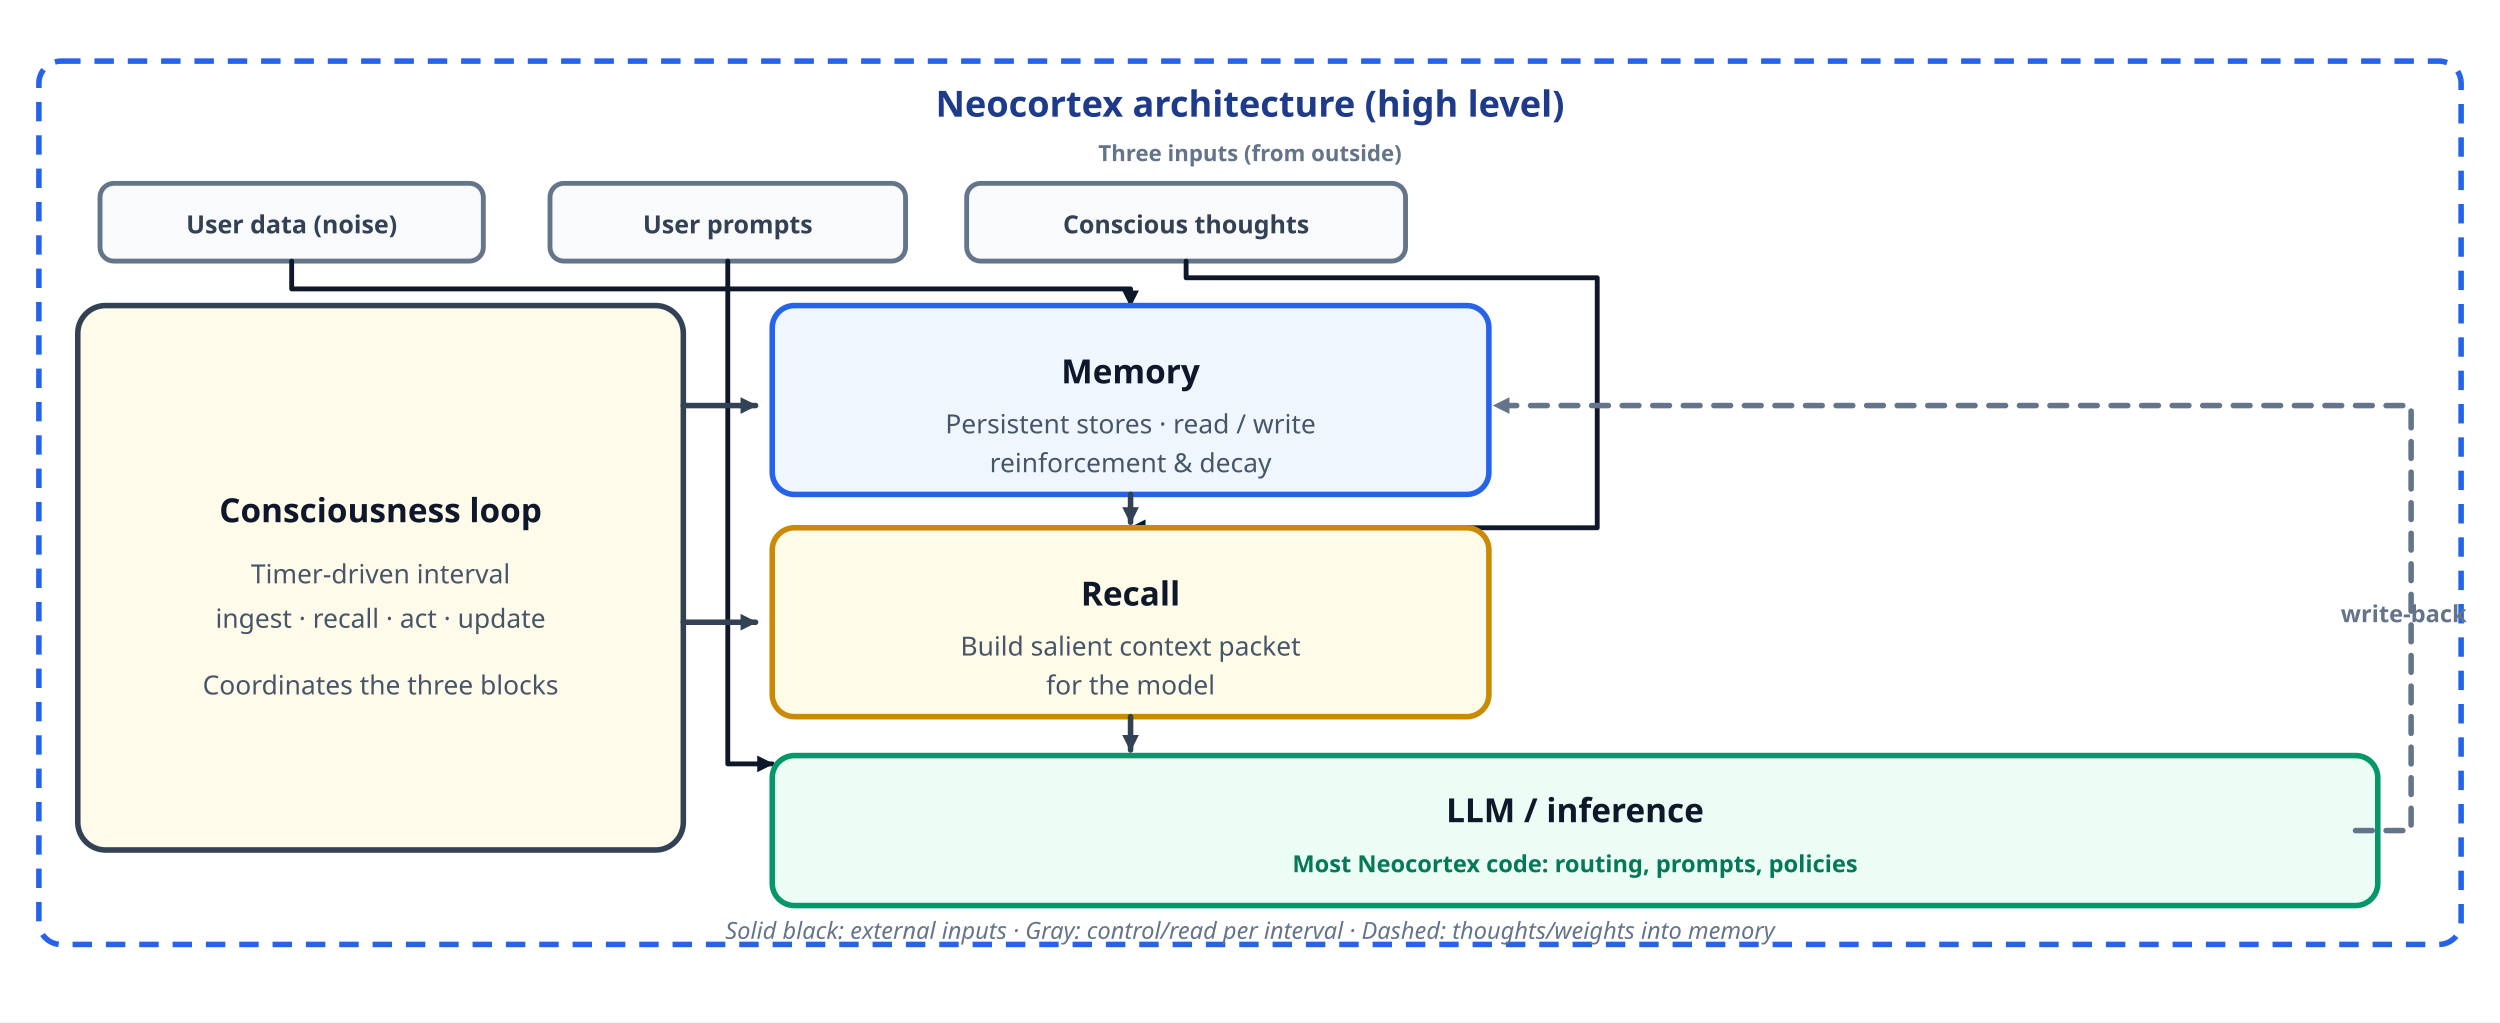
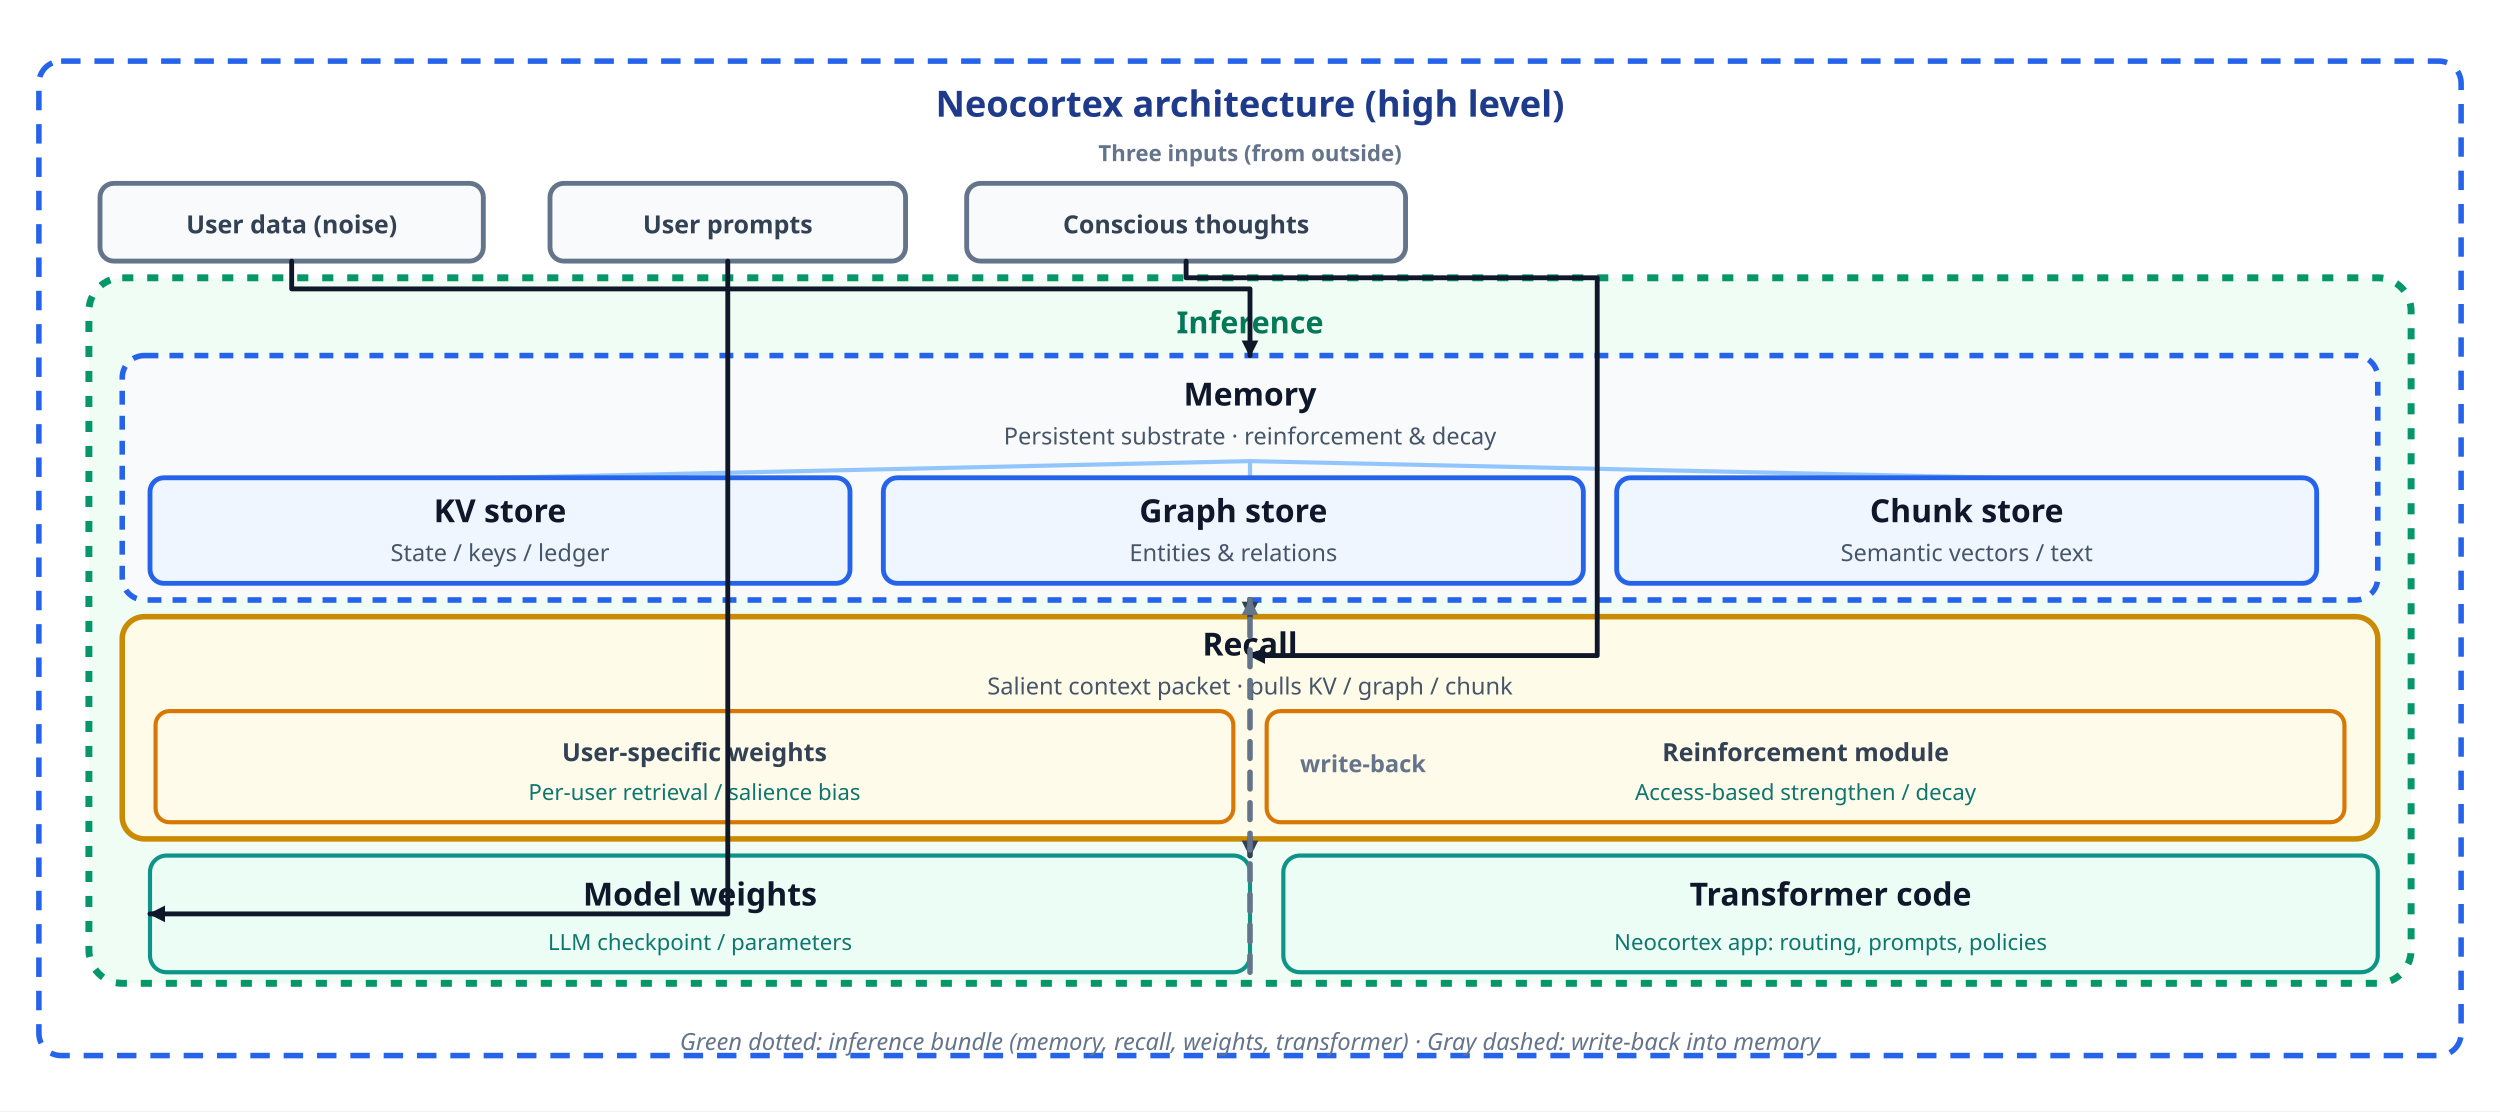
- <svg xmlns="http://www.w3.org/2000/svg" viewBox="0 0 900 368" width="900" height="368">
+ <svg xmlns="http://www.w3.org/2000/svg" viewBox="0 0 900 400" width="900" height="400">
  <defs>
    <style type="text/css">
      .bg { fill: #ffffff; }
      .frame-dash { fill: none; stroke: #2563eb; stroke-width: 2; stroke-dasharray: 7 5; }
      .inp { fill: #f8fafc; stroke: #64748b; stroke-width: 1.75; }
-       .blk-loop { fill: #fffbeb; stroke: #334155; stroke-width: 2; }
-       .blk-mem { fill: #eff6ff; stroke: #2563eb; stroke-width: 2; }
+       .mem-group { fill: #f8fafc; stroke: #2563eb; stroke-width: 2; stroke-dasharray: 5 4; }
+       .blk-store { fill: #eff6ff; stroke: #2563eb; stroke-width: 1.75; }
      .blk-recall { fill: #fefce8; stroke: #ca8a04; stroke-width: 2; }
-       .blk-llm { fill: #ecfdf5; stroke: #059669; stroke-width: 2; }
+       .rec-sub { fill: #fffbeb; stroke: #d97706; stroke-width: 1.5; }
+       .inf-dotted { fill: #f0fdf4; stroke: #059669; stroke-width: 2.5; stroke-dasharray: 4 5; }
+       .inf-inner { fill: #ecfdf5; stroke: #0d9488; stroke-width: 1.5; }
      .arrow { fill: none; stroke: #334155; stroke-width: 2; stroke-linecap: round; stroke-linejoin: round; marker-end: url(#mArrow); }
      .arrow-in { fill: none; stroke: #0f172a; stroke-width: 1.75; stroke-linecap: round; stroke-linejoin: round; marker-end: url(#mArrowIn); }
      .arrow-feed { fill: none; stroke: #64748b; stroke-width: 2; stroke-linecap: round; stroke-linejoin: round; stroke-dasharray: 6 5; marker-end: url(#mArrowGray); }
+       .mem-branch { fill: none; stroke: #93c5fd; stroke-width: 1.5; stroke-linecap: round; }
      .t-title { font-family: ui-sans-serif, system-ui, sans-serif; font-size: 13px; font-weight: 700; fill: #1e3a8a; }
      .t-in { font-family: ui-sans-serif, system-ui, sans-serif; font-size: 9px; font-weight: 600; fill: #334155; text-anchor: middle; }
      .t-in-cap { font-family: ui-sans-serif, system-ui, sans-serif; font-size: 8px; font-weight: 700; fill: #64748b; text-anchor: middle; }
-       .t-blk { font-family: ui-sans-serif, system-ui, sans-serif; font-size: 12px; font-weight: 700; fill: #0f172a; text-anchor: middle; }
-       .t-sm { font-family: ui-sans-serif, system-ui, sans-serif; font-size: 9.5px; fill: #475569; text-anchor: middle; }
-       .t-llm { font-family: ui-sans-serif, system-ui, sans-serif; font-size: 8.5px; font-weight: 600; fill: #047857; text-anchor: middle; }
+       .t-blk { font-family: ui-sans-serif, system-ui, sans-serif; font-size: 11.5px; font-weight: 700; fill: #0f172a; text-anchor: middle; }
+       .t-sm { font-family: ui-sans-serif, system-ui, sans-serif; font-size: 8.5px; fill: #475569; text-anchor: middle; }
+       .t-inf { font-family: ui-sans-serif, system-ui, sans-serif; font-size: 11px; font-weight: 700; fill: #047857; text-anchor: middle; }
+       .t-inf-sm { font-family: ui-sans-serif, system-ui, sans-serif; font-size: 8px; fill: #0f766e; text-anchor: middle; }
      .t-legend { font-family: ui-sans-serif, system-ui, sans-serif; font-size: 8.5px; fill: #64748b; text-anchor: middle; font-style: italic; }
      .t-lbl { font-family: ui-sans-serif, system-ui, sans-serif; font-size: 8.5px; font-weight: 600; fill: #64748b; }
    </style>
    <marker id="mArrow" viewBox="0 0 10 10" refX="9" refY="5" markerWidth="6" markerHeight="6" orient="auto" markerUnits="userSpaceOnUse">
      <path d="M0,0 L10,5 L0,10 z" fill="#334155" />
    </marker>
    <marker id="mArrowIn" viewBox="0 0 10 10" refX="9" refY="5" markerWidth="6" markerHeight="6" orient="auto" markerUnits="userSpaceOnUse">
      <path d="M0,0 L10,5 L0,10 z" fill="#0f172a" />
    </marker>
    <marker id="mArrowGray" viewBox="0 0 10 10" refX="9" refY="5" markerWidth="6" markerHeight="6" orient="auto" markerUnits="userSpaceOnUse">
      <path d="M0,0 L10,5 L0,10 z" fill="#64748b" />
    </marker>
  </defs>
-   <rect class="bg" width="900" height="368" />
-   <rect class="frame-dash" x="14" y="22" width="872" height="318" rx="8" />
+   <rect class="bg" width="900" height="400" />
+   <rect class="frame-dash" x="14" y="22" width="872" height="358" rx="8" />
  <text x="450" y="42" text-anchor="middle" class="t-title">Neocortex architecture (high level)</text>
  <text x="450" y="58" text-anchor="middle" class="t-in-cap">Three inputs (from outside)</text>
  <rect class="inp" x="36" y="66" width="138" height="28" rx="5" />
  <text x="105" y="84" class="t-in">User data (noise)</text>
  <rect class="inp" x="198" y="66" width="128" height="28" rx="5" />
  <text x="262" y="84" class="t-in">User prompts</text>
  <rect class="inp" x="348" y="66" width="158" height="28" rx="5" />
  <text x="427" y="84" class="t-in">Conscious thoughts</text>
-   <path class="arrow-in" d="M 105 94 L 105 104 L 407 104 L 407 110" />
-   <path class="arrow-in" d="M 262 94 L 262 275 L 278 275" />
-   <path class="arrow-in" d="M 427 94 L 427 100 L 575 100 L 575 190 L 407 190" />
-   <rect class="blk-loop" x="28" y="110" width="218" height="196" rx="10" />
-   <text x="137" y="188" class="t-blk">Consciousness loop</text>
-   <text x="137" y="210" class="t-sm">Timer-driven interval</text>
-   <text x="137" y="226" class="t-sm">ingest · recall · act · update</text>
-   <text x="137" y="250" class="t-sm">Coordinates the three blocks</text>
-   <rect class="blk-mem" x="278" y="110" width="258" height="68" rx="8" />
-   <text x="407" y="138" class="t-blk">Memory</text>
-   <text x="407" y="156" class="t-sm">Persistent stores · read / write</text>
-   <text x="407" y="170" class="t-sm">reinforcement &amp; decay</text>
-   <rect class="blk-recall" x="278" y="190" width="258" height="68" rx="8" />
-   <text x="407" y="218" class="t-blk">Recall</text>
-   <text x="407" y="236" class="t-sm">Build salient context packet</text>
-   <text x="407" y="250" class="t-sm">for the model</text>
-   <rect class="blk-llm" x="278" y="272" width="578" height="54" rx="8" />
-   <text x="567" y="296" class="t-blk">LLM / inference</text>
-   <text x="567" y="314" class="t-llm">Most Neocortex code: routing, prompts, policies</text>
-   <path class="arrow" d="M 246 146 L 272 146" />
-   <path class="arrow" d="M 246 224 L 272 224" />
-   <path class="arrow" d="M 407 178 L 407 188" />
-   <path class="arrow" d="M 407 258 L 407 270" />
-   <path class="arrow-feed" d="M 848 299 L 868 299 L 868 146 L 538 146" />
-   <text x="888" y="224" class="t-lbl" text-anchor="end">write-back</text>
-   <text x="450" y="338" text-anchor="middle" class="t-legend">Solid black: external inputs · Gray: control/read per interval · Dashed: thoughts/weights into memory</text>
+   <rect class="inf-dotted" x="32" y="100" width="836" height="254" rx="12" />
+   <text x="450" y="120" class="t-inf">Inference</text>
+   <rect class="mem-group" x="44" y="128" width="812" height="88" rx="8" />
+   <text x="450" y="146" class="t-blk">Memory</text>
+   <text x="450" y="160" class="t-sm">Persistent substrate · reinforcement &amp; decay</text>
+   <path class="mem-branch" d="M 450 166 L 180 172" />
+   <path class="mem-branch" d="M 450 166 L 450 172" />
+   <path class="mem-branch" d="M 450 166 L 720 172" />
+   <rect class="blk-store" x="54" y="172" width="252" height="38" rx="5" />
+   <text x="180" y="188" class="t-blk">KV store</text>
+   <text x="180" y="202" class="t-sm">State / keys / ledger</text>
+   <rect class="blk-store" x="318" y="172" width="252" height="38" rx="5" />
+   <text x="444" y="188" class="t-blk">Graph store</text>
+   <text x="444" y="202" class="t-sm">Entities &amp; relations</text>
+   <rect class="blk-store" x="582" y="172" width="252" height="38" rx="5" />
+   <text x="708" y="188" class="t-blk">Chunk store</text>
+   <text x="708" y="202" class="t-sm">Semantic vectors / text</text>
+   <rect class="blk-recall" x="44" y="222" width="812" height="80" rx="8" />
+   <text x="450" y="236" class="t-blk">Recall</text>
+   <text x="450" y="250" class="t-sm">Salient context packet · pulls KV / graph / chunk</text>
+   <rect class="rec-sub" x="56" y="256" width="388" height="40" rx="5" />
+   <text x="250" y="274" class="t-in">User-specific weights</text>
+   <text x="250" y="288" class="t-inf-sm">Per-user retrieval / salience bias</text>
+   <rect class="rec-sub" x="456" y="256" width="388" height="40" rx="5" />
+   <text x="650" y="274" class="t-in">Reinforcement module</text>
+   <text x="650" y="288" class="t-inf-sm">Access-based strengthen / decay</text>
+   <rect class="inf-inner" x="54" y="308" width="396" height="42" rx="6" />
+   <text x="252" y="326" class="t-blk">Model weights</text>
+   <text x="252" y="342" class="t-inf-sm">LLM checkpoint / parameters</text>
+   <rect class="inf-inner" x="462" y="308" width="394" height="42" rx="6" />
+   <text x="659" y="326" class="t-blk">Transformer code</text>
+   <text x="659" y="342" class="t-inf-sm">Neocortex app: routing, prompts, policies</text>
+   <path class="arrow-in" d="M 105 94 L 105 104 L 450 104 L 450 128" />
+   <path class="arrow-in" d="M 262 94 L 262 329 L 54 329" />
+   <path class="arrow-in" d="M 427 94 L 427 100 L 575 100 L 575 236 L 450 236" />
+   <path class="arrow" d="M 450 216 L 450 222" />
+   <path class="arrow" d="M 450 302 L 450 308" />
+   <path class="arrow-feed" d="M 450 350 L 450 216" />
+   <text x="468" y="278" class="t-lbl">write-back</text>
+   <text x="450" y="378" text-anchor="middle" class="t-legend">Green dotted: inference bundle (memory, recall, weights, transformer) · Gray dashed: write-back into memory</text>
</svg>
